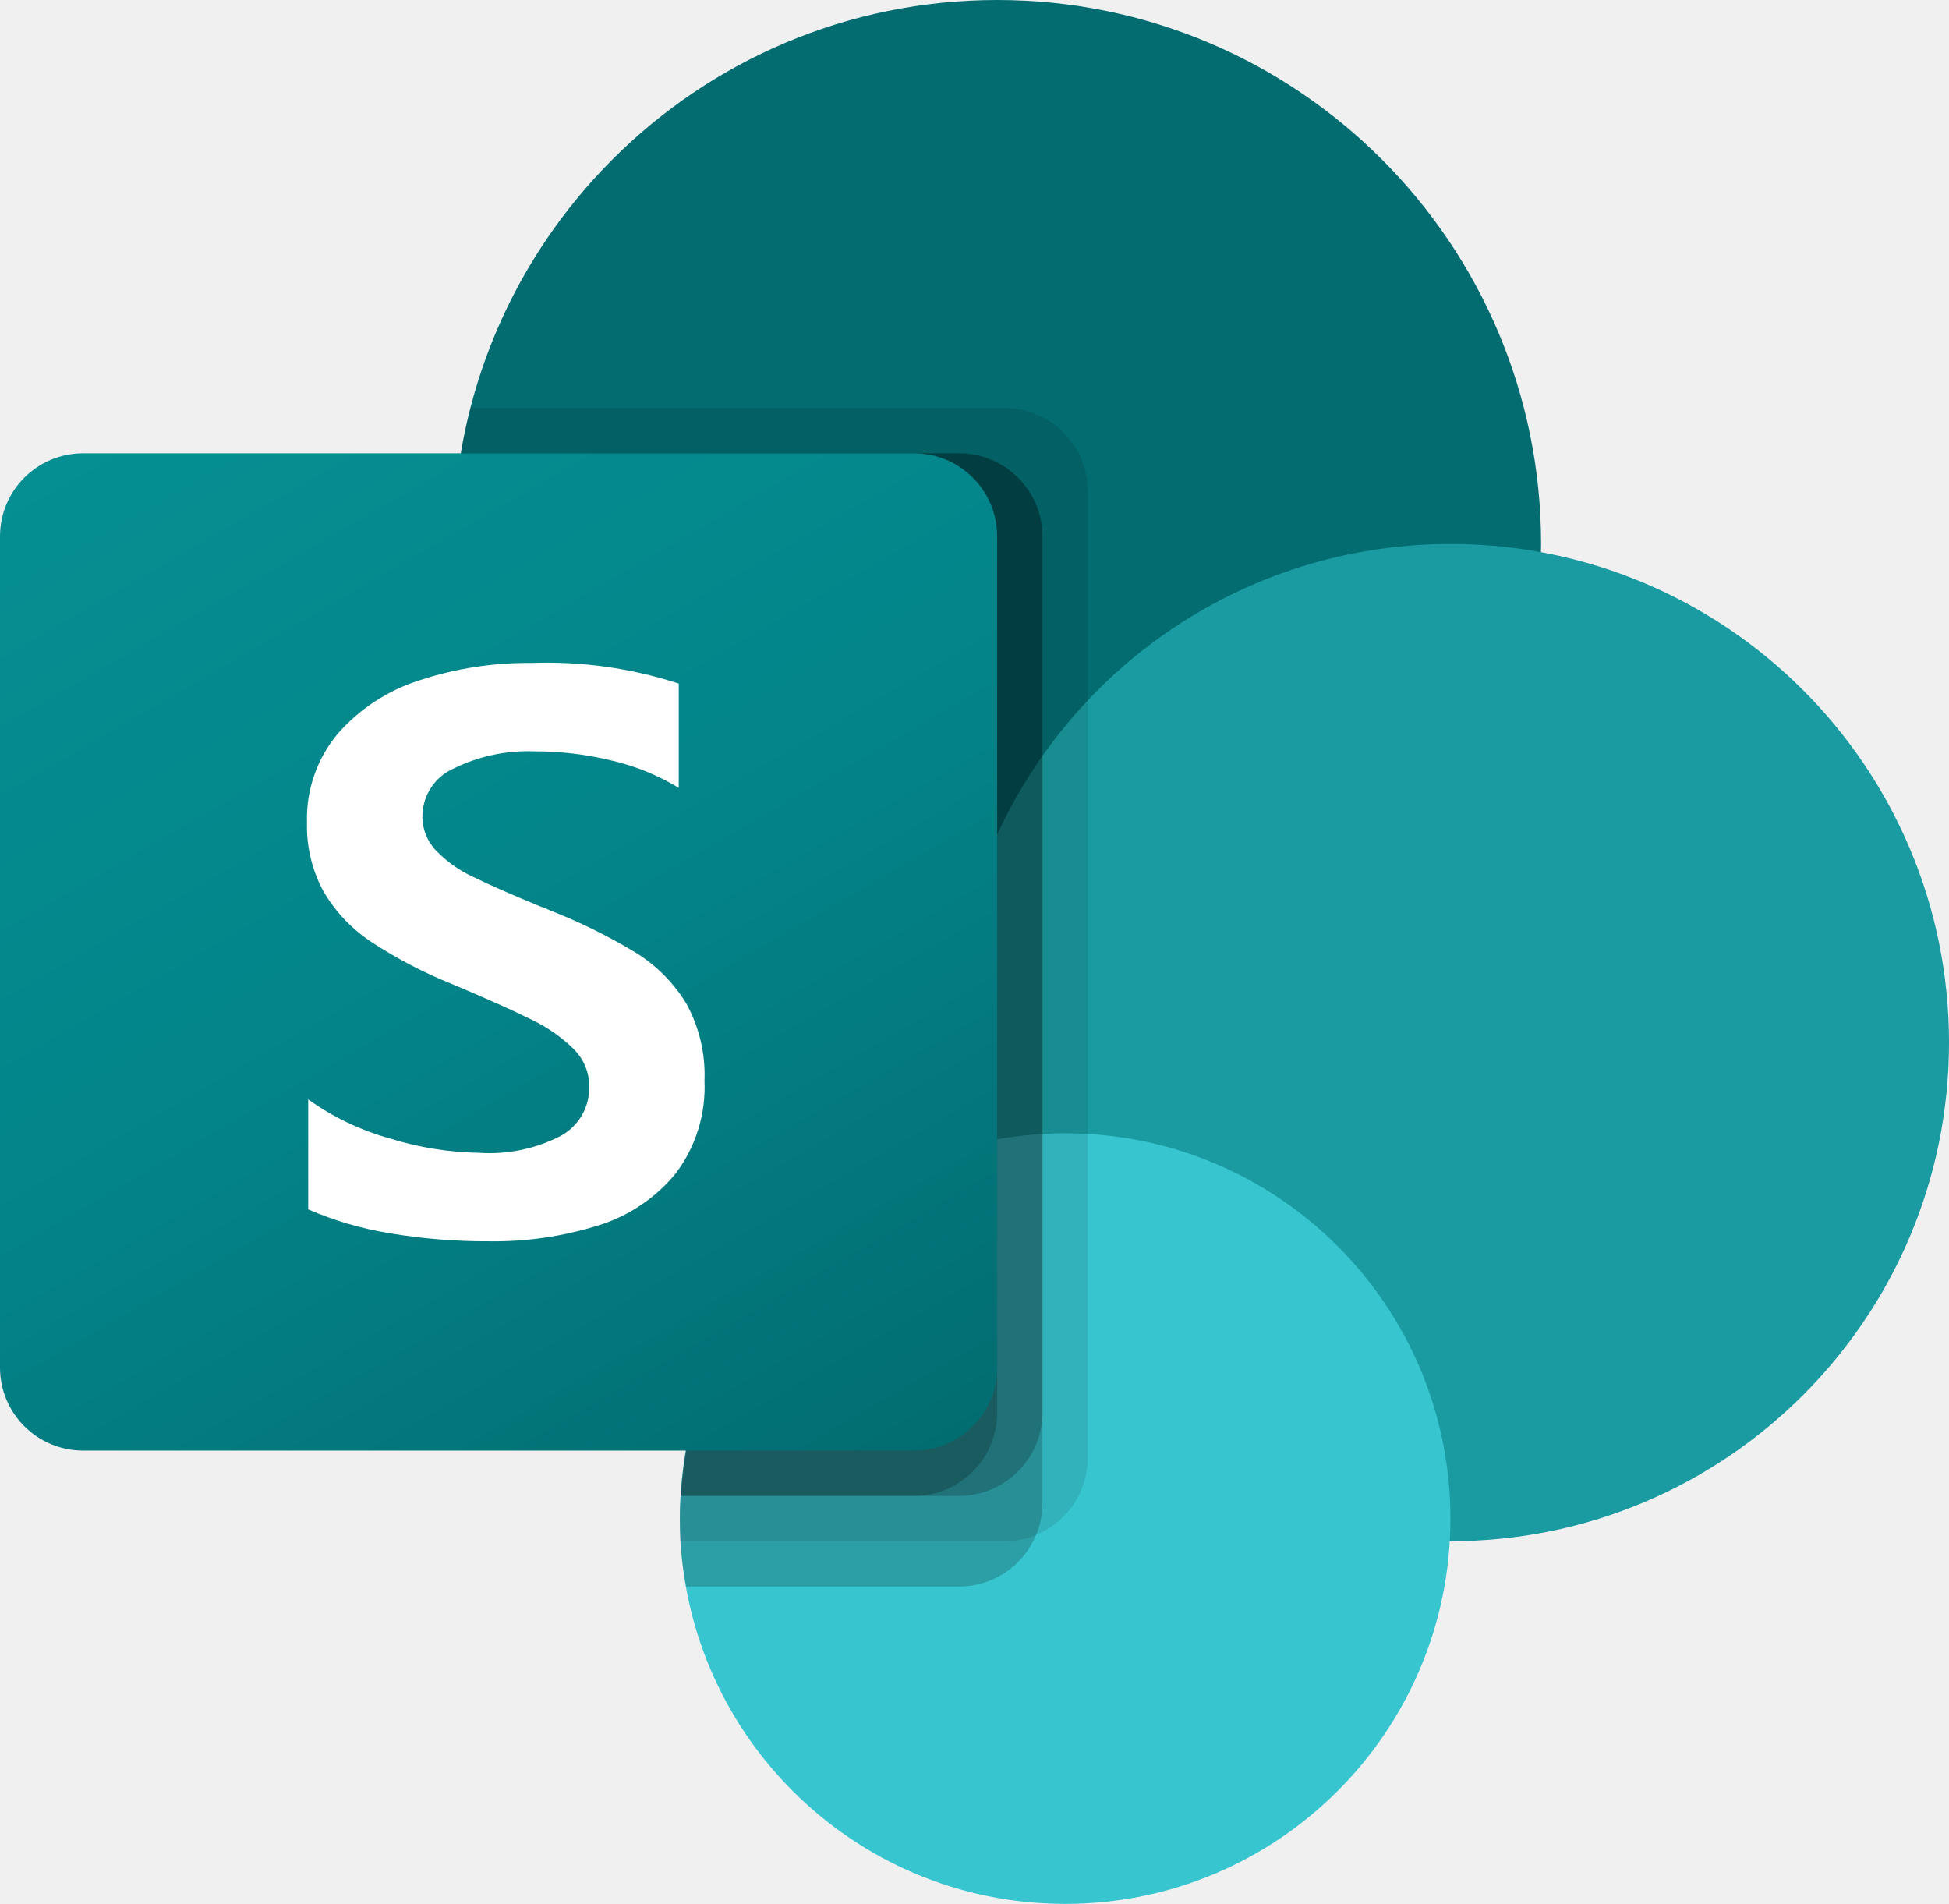
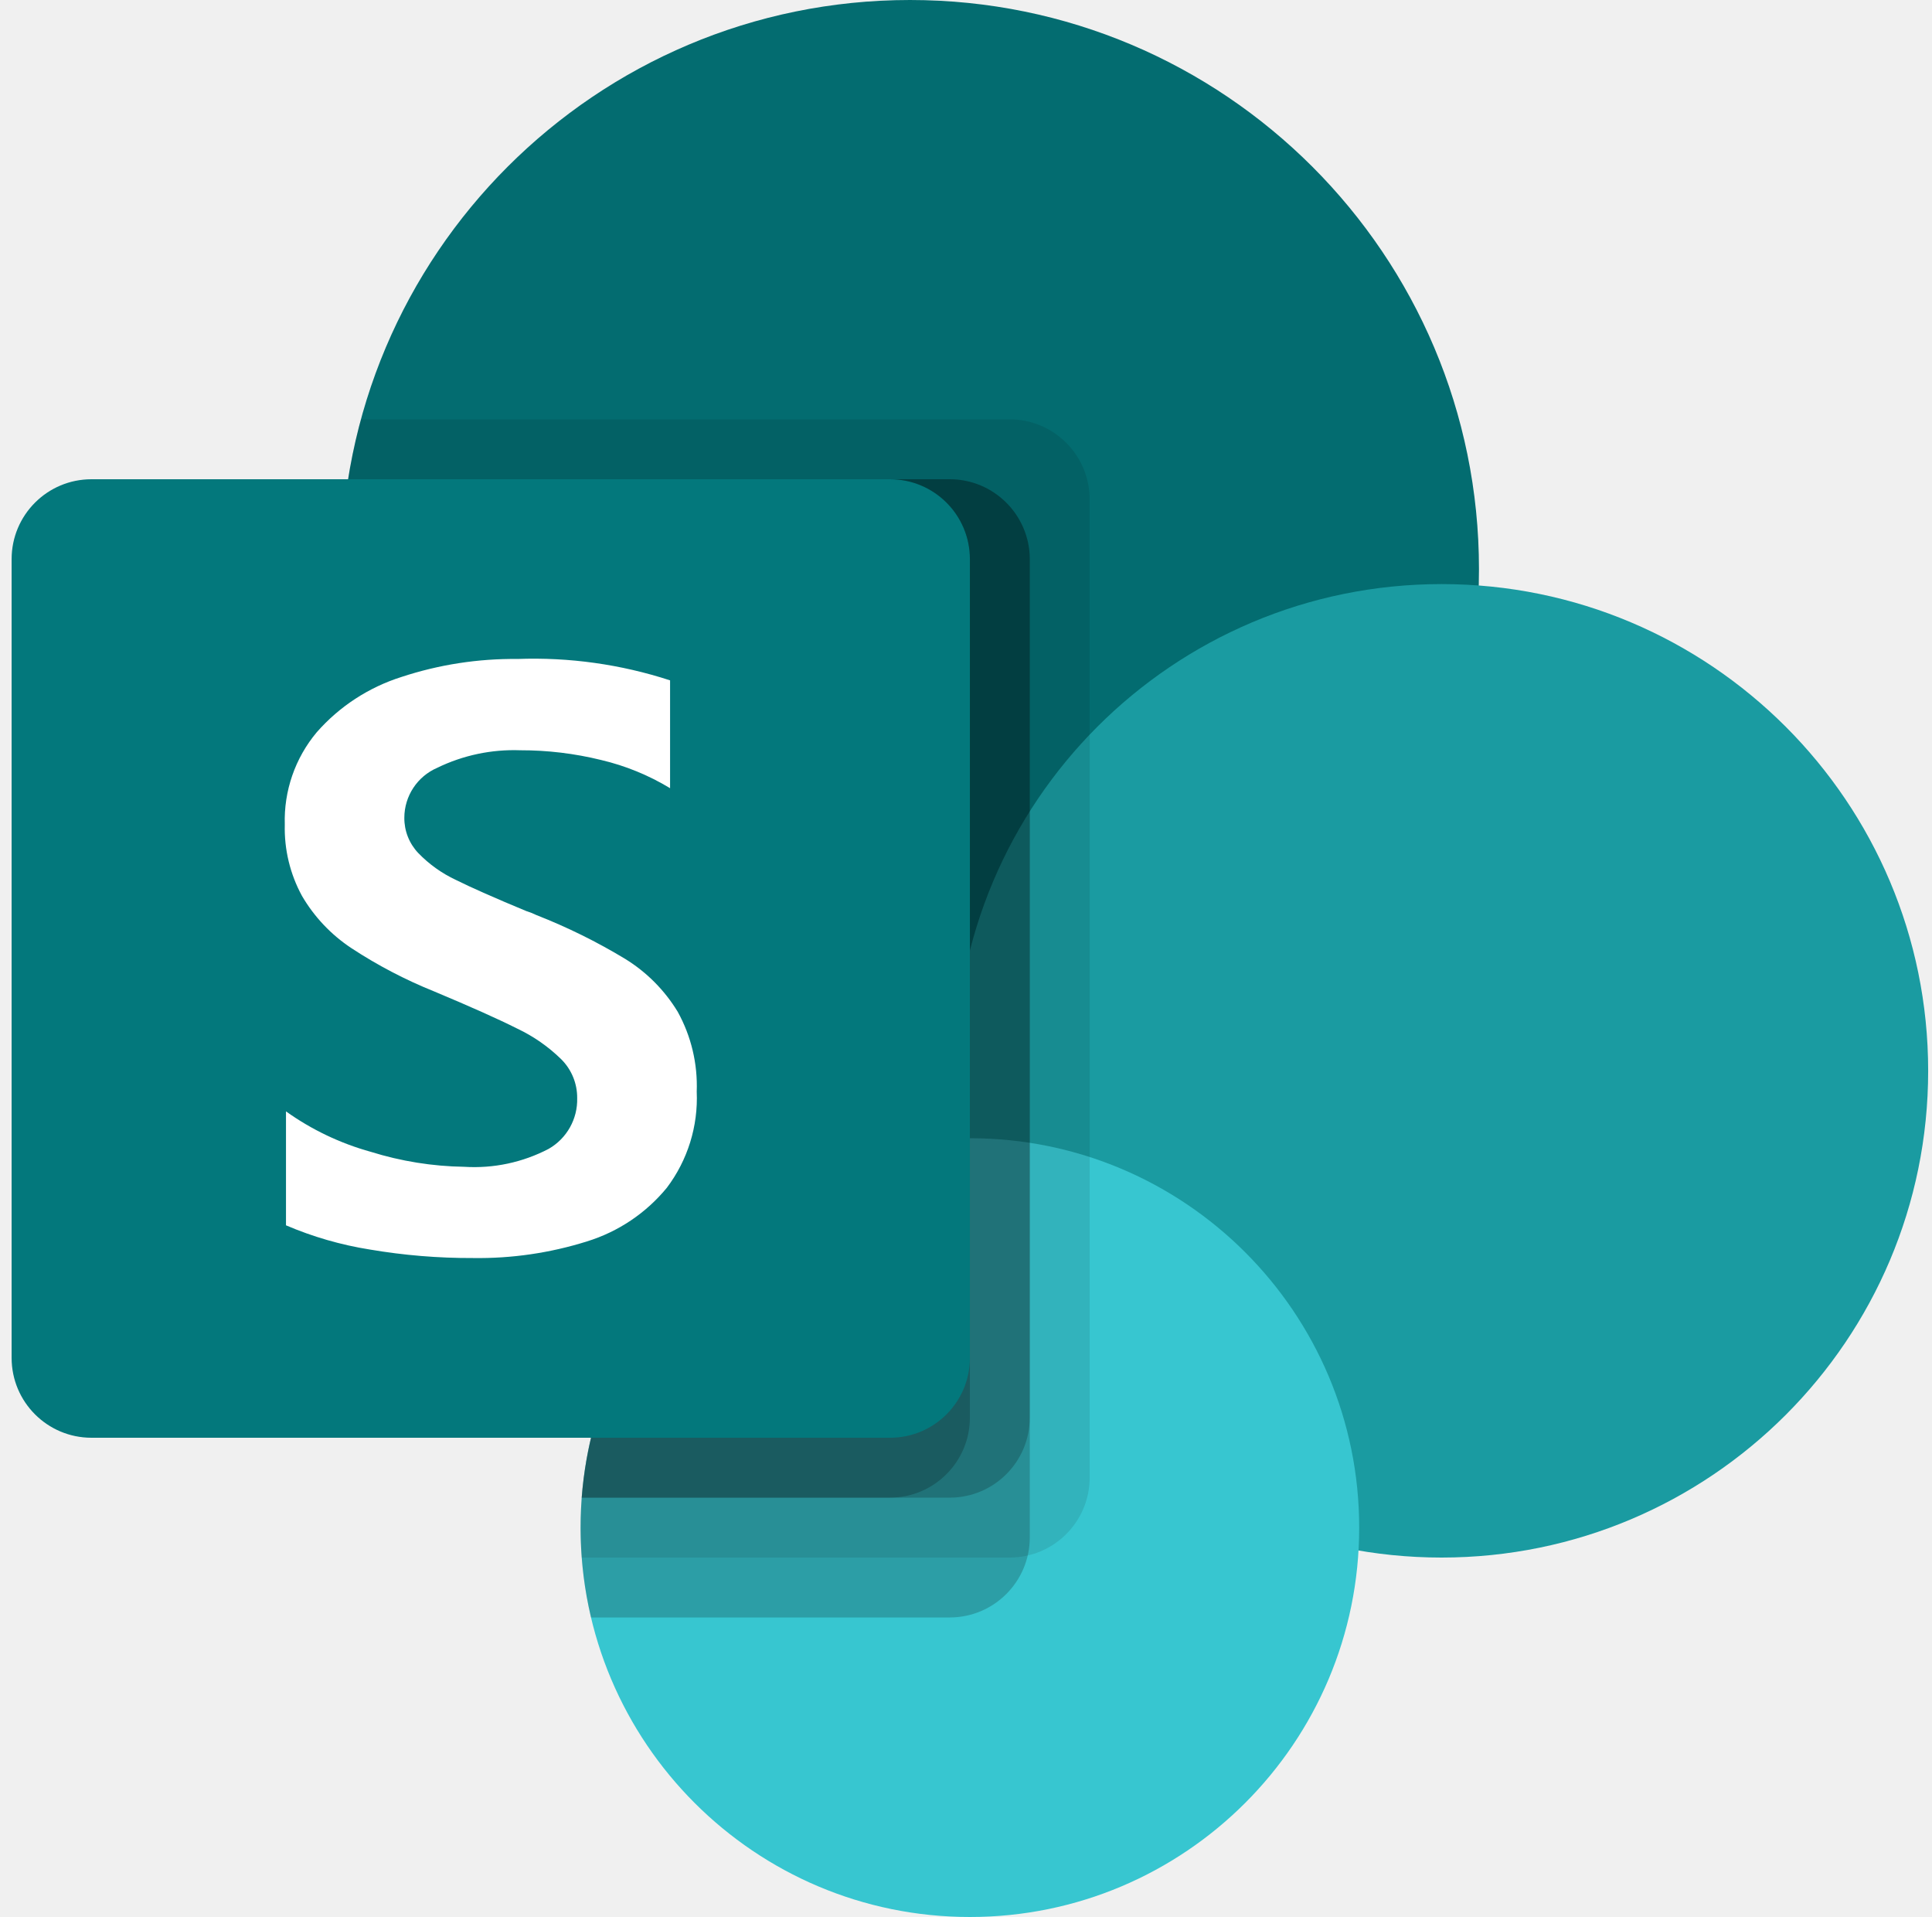
- <svg xmlns="http://www.w3.org/2000/svg" version="1.1" id="Livello_1" x="0px" y="0px" viewBox="0 0 1992.333 1946" enable-background="new 0 0 1992.333 1946" xml:space="preserve">
-   <circle fill="#036C70" cx="1019.333" cy="556" r="556" />
-   <circle fill="#1A9BA1" cx="1482.667" cy="1065.667" r="509.667" />
-   <circle fill="#37C6D0" cx="1088.833" cy="1552.167" r="393.833" />
-   <path opacity="0.1" enable-background="new    " d="M1112,501.79v988.753c-0.23,34.357-21.05,65.222-52.82,78.303  c-10.116,4.279-20.987,6.484-31.97,6.487H695.463c-0.463-7.877-0.463-15.29-0.463-23.167c-0.154-7.734,0.155-15.47,0.927-23.167  c8.48-148.106,99.721-278.782,235.837-337.77v-86.18c-302.932-48.005-509.592-332.495-461.587-635.427  c0.333-2.098,0.677-4.195,1.034-6.289c2.306-15.626,5.556-31.099,9.73-46.333h546.27C1073.964,417.178,1111.822,455.036,1112,501.79  z" />
-   <path opacity="0.2" enable-background="new    " d="M980.877,463.333H471.21c-51.486,302.386,151.908,589.256,454.293,640.742  c9.156,1.559,18.35,2.888,27.573,3.986c-143.633,68.11-248.3,261.552-257.196,420.938c-0.771,7.697-1.081,15.433-0.927,23.167  c0,7.877,0,15.29,0.463,23.167c0.836,15.574,2.85,31.063,6.023,46.333h279.39c34.357-0.23,65.222-21.05,78.303-52.82  c4.279-10.115,6.485-20.987,6.487-31.97V548.123C1065.443,501.387,1027.613,463.537,980.877,463.333z" />
-   <path opacity="0.2" enable-background="new    " d="M980.877,463.333H471.21c-51.475,302.414,151.95,589.297,454.364,640.773  c6.186,1.053,12.389,2.001,18.607,2.844c-139,73.021-239.543,266-248.254,422.05h284.95c46.681-0.353,84.437-38.109,84.79-84.79  V548.123C1065.489,501.369,1027.631,463.511,980.877,463.333z" />
-   <path opacity="0.2" enable-background="new    " d="M934.543,463.333H471.21c-48.606,285.482,130.279,560.404,410.977,631.616  C775.901,1216.384,710.711,1368.301,695.927,1529h238.617c46.754-0.178,84.612-38.036,84.79-84.79V548.123  C1019.308,501.306,981.361,463.359,934.543,463.333z" />
-   <linearGradient id="SVGID_1_" gradientUnits="userSpaceOnUse" x1="177.079" y1="1551.028" x2="842.255" y2="398.972" gradientTransform="matrix(1 0 0 -1 0 1948)">
-     <stop offset="0" style="stop-color:#058F92" />
-     <stop offset="0.5" style="stop-color:#038489" />
-     <stop offset="1" style="stop-color:#026D71" />
-   </linearGradient>
-   <path fill="url(#SVGID_1_)" d="M84.929,463.333h849.475c46.905,0,84.929,38.024,84.929,84.929v849.475  c0,46.905-38.024,84.929-84.929,84.929H84.929c-46.905,0-84.929-38.024-84.929-84.929V548.262  C0,501.357,38.024,463.333,84.929,463.333z" />
-   <path fill="#FFFFFF" d="M379.331,962.621c-19.903-13.202-36.528-30.777-48.604-51.384c-11.701-21.542-17.533-45.781-16.912-70.288  c-1.042-33.181,10.155-65.586,31.46-91.045c22.388-25.49,51.326-44.366,83.678-54.581c36.871-12.136,75.49-18.116,114.304-17.699  c51.043-1.865,102.015,5.272,150.583,21.082v106.567c-21.103-12.784-44.088-22.166-68.11-27.8  c-26.065-6.392-52.81-9.597-79.647-9.545c-28.3-1.039-56.419,4.913-81.871,17.329c-19.65,8.475-32.392,27.807-32.433,49.206  c-0.08,12.981,4.907,25.481,13.9,34.843c10.622,11.037,23.187,20.021,37.067,26.503c15.444,7.691,38.611,17.916,69.5,30.673  c3.401,1.075,6.716,2.407,9.915,3.985c30.401,11.881,59.729,26.344,87.663,43.229c21.154,13.043,38.908,30.924,51.801,52.171  c13.218,24.085,19.625,51.315,18.533,78.767c1.509,34.066-8.913,67.591-29.468,94.798c-20.488,25.012-47.88,43.446-78.767,53.005  c-36.329,11.387-74.245,16.892-112.312,16.309c-34.154,0.155-68.258-2.635-101.933-8.34c-28.434-4.653-56.182-12.807-82.612-24.279  v-112.358c25.264,18.043,53.489,31.529,83.4,39.847c29.81,9.289,60.798,14.251,92.018,14.734c28.895,1.83,57.739-4.291,83.4-17.699  c17.976-10.144,28.909-29.358,28.449-49.994c0.12-14.359-5.56-28.158-15.753-38.271c-12.676-12.444-27.352-22.671-43.414-30.256  c-18.533-9.267-45.824-21.483-81.871-36.65C432.618,993.951,405.161,979.594,379.331,962.621z" />
+ <svg xmlns="http://www.w3.org/2000/svg" viewBox="-0.13 0 32.13 32" width="2500" height="2480">
+   <circle cx="15" cy="9.5" fill="#036c70" r="9.5" />
+   <circle cx="23.875" cy="17.875" fill="#1a9ba1" r="8.125" />
+   <circle cx="16" cy="25.5" fill="#37c6d0" r="6.5" />
+   <path d="M16.667 7H5.833A9.506 9.506 0 0 0 15 19c.277 0 .551-.013.823-.036l.005.038A6.5 6.5 0 0 0 9.5 25.5q0 .252.019.5h7.148A1.337 1.337 0 0 0 18 24.667V8.333A1.337 1.337 0 0 0 16.667 7z" opacity=".1" />
+   <path d="M15.667 8H5.617A9.505 9.505 0 0 0 15 19c.277 0 .551-.013.823-.036l.005.038A6.505 6.505 0 0 0 9.674 27h5.993A1.337 1.337 0 0 0 17 25.667V9.333A1.337 1.337 0 0 0 15.667 8z" opacity=".2" />
+   <path d="M15.667 8H5.617A9.505 9.505 0 0 0 15 19c.277 0 .551-.013.823-.036l.005.038A6.5 6.5 0 0 0 9.518 25h6.149A1.337 1.337 0 0 0 17 23.667V9.333A1.337 1.337 0 0 0 15.667 8z" opacity=".2" />
+   <path d="M14.667 8h-9.05A9.505 9.505 0 0 0 15 19c.277 0 .551-.013.823-.036l.005.038A6.5 6.5 0 0 0 9.518 25h5.149A1.337 1.337 0 0 0 16 23.667V9.333A1.337 1.337 0 0 0 14.667 8z" opacity=".2" />
+   <path d="M1.333 8h13.334A1.333 1.333 0 0 1 16 9.333v13.334A1.333 1.333 0 0 1 14.667 24H1.333A1.333 1.333 0 0 1 0 22.667V9.333A1.333 1.333 0 0 1 1.333 8z" fill="#03787c" />
+   <path d="M5.67 15.825a2.645 2.645 0 0 1-.822-.87 2.361 2.361 0 0 1-.287-1.19 2.29 2.29 0 0 1 .533-1.541A3.142 3.142 0 0 1 6.51 11.3a5.982 5.982 0 0 1 1.935-.3 7.354 7.354 0 0 1 2.549.357v1.8a3.986 3.986 0 0 0-1.153-.471 5.596 5.596 0 0 0-1.349-.162 2.926 2.926 0 0 0-1.386.293.91.91 0 0 0-.549.833.844.844 0 0 0 .233.59 2.122 2.122 0 0 0 .627.448q.394.196 1.176.52a1.232 1.232 0 0 1 .169.067 9.697 9.697 0 0 1 1.483.732 2.654 2.654 0 0 1 .877.883 2.558 2.558 0 0 1 .317 1.332 2.48 2.48 0 0 1-.499 1.605 2.789 2.789 0 0 1-1.335.896A6.049 6.049 0 0 1 7.703 21a10.028 10.028 0 0 1-1.722-.142 5.912 5.912 0 0 1-1.4-.404v-1.902a4.5 4.5 0 0 0 1.416.675 5.513 5.513 0 0 0 1.558.25 2.68 2.68 0 0 0 1.413-.3.947.947 0 0 0 .475-.847.904.904 0 0 0-.266-.648 2.704 2.704 0 0 0-.735-.512q-.469-.236-1.386-.62a7.86 7.86 0 0 1-1.386-.725z" fill="#fff" />
+   <path d="M0 0h32v32H0z" fill="none" />
</svg>
